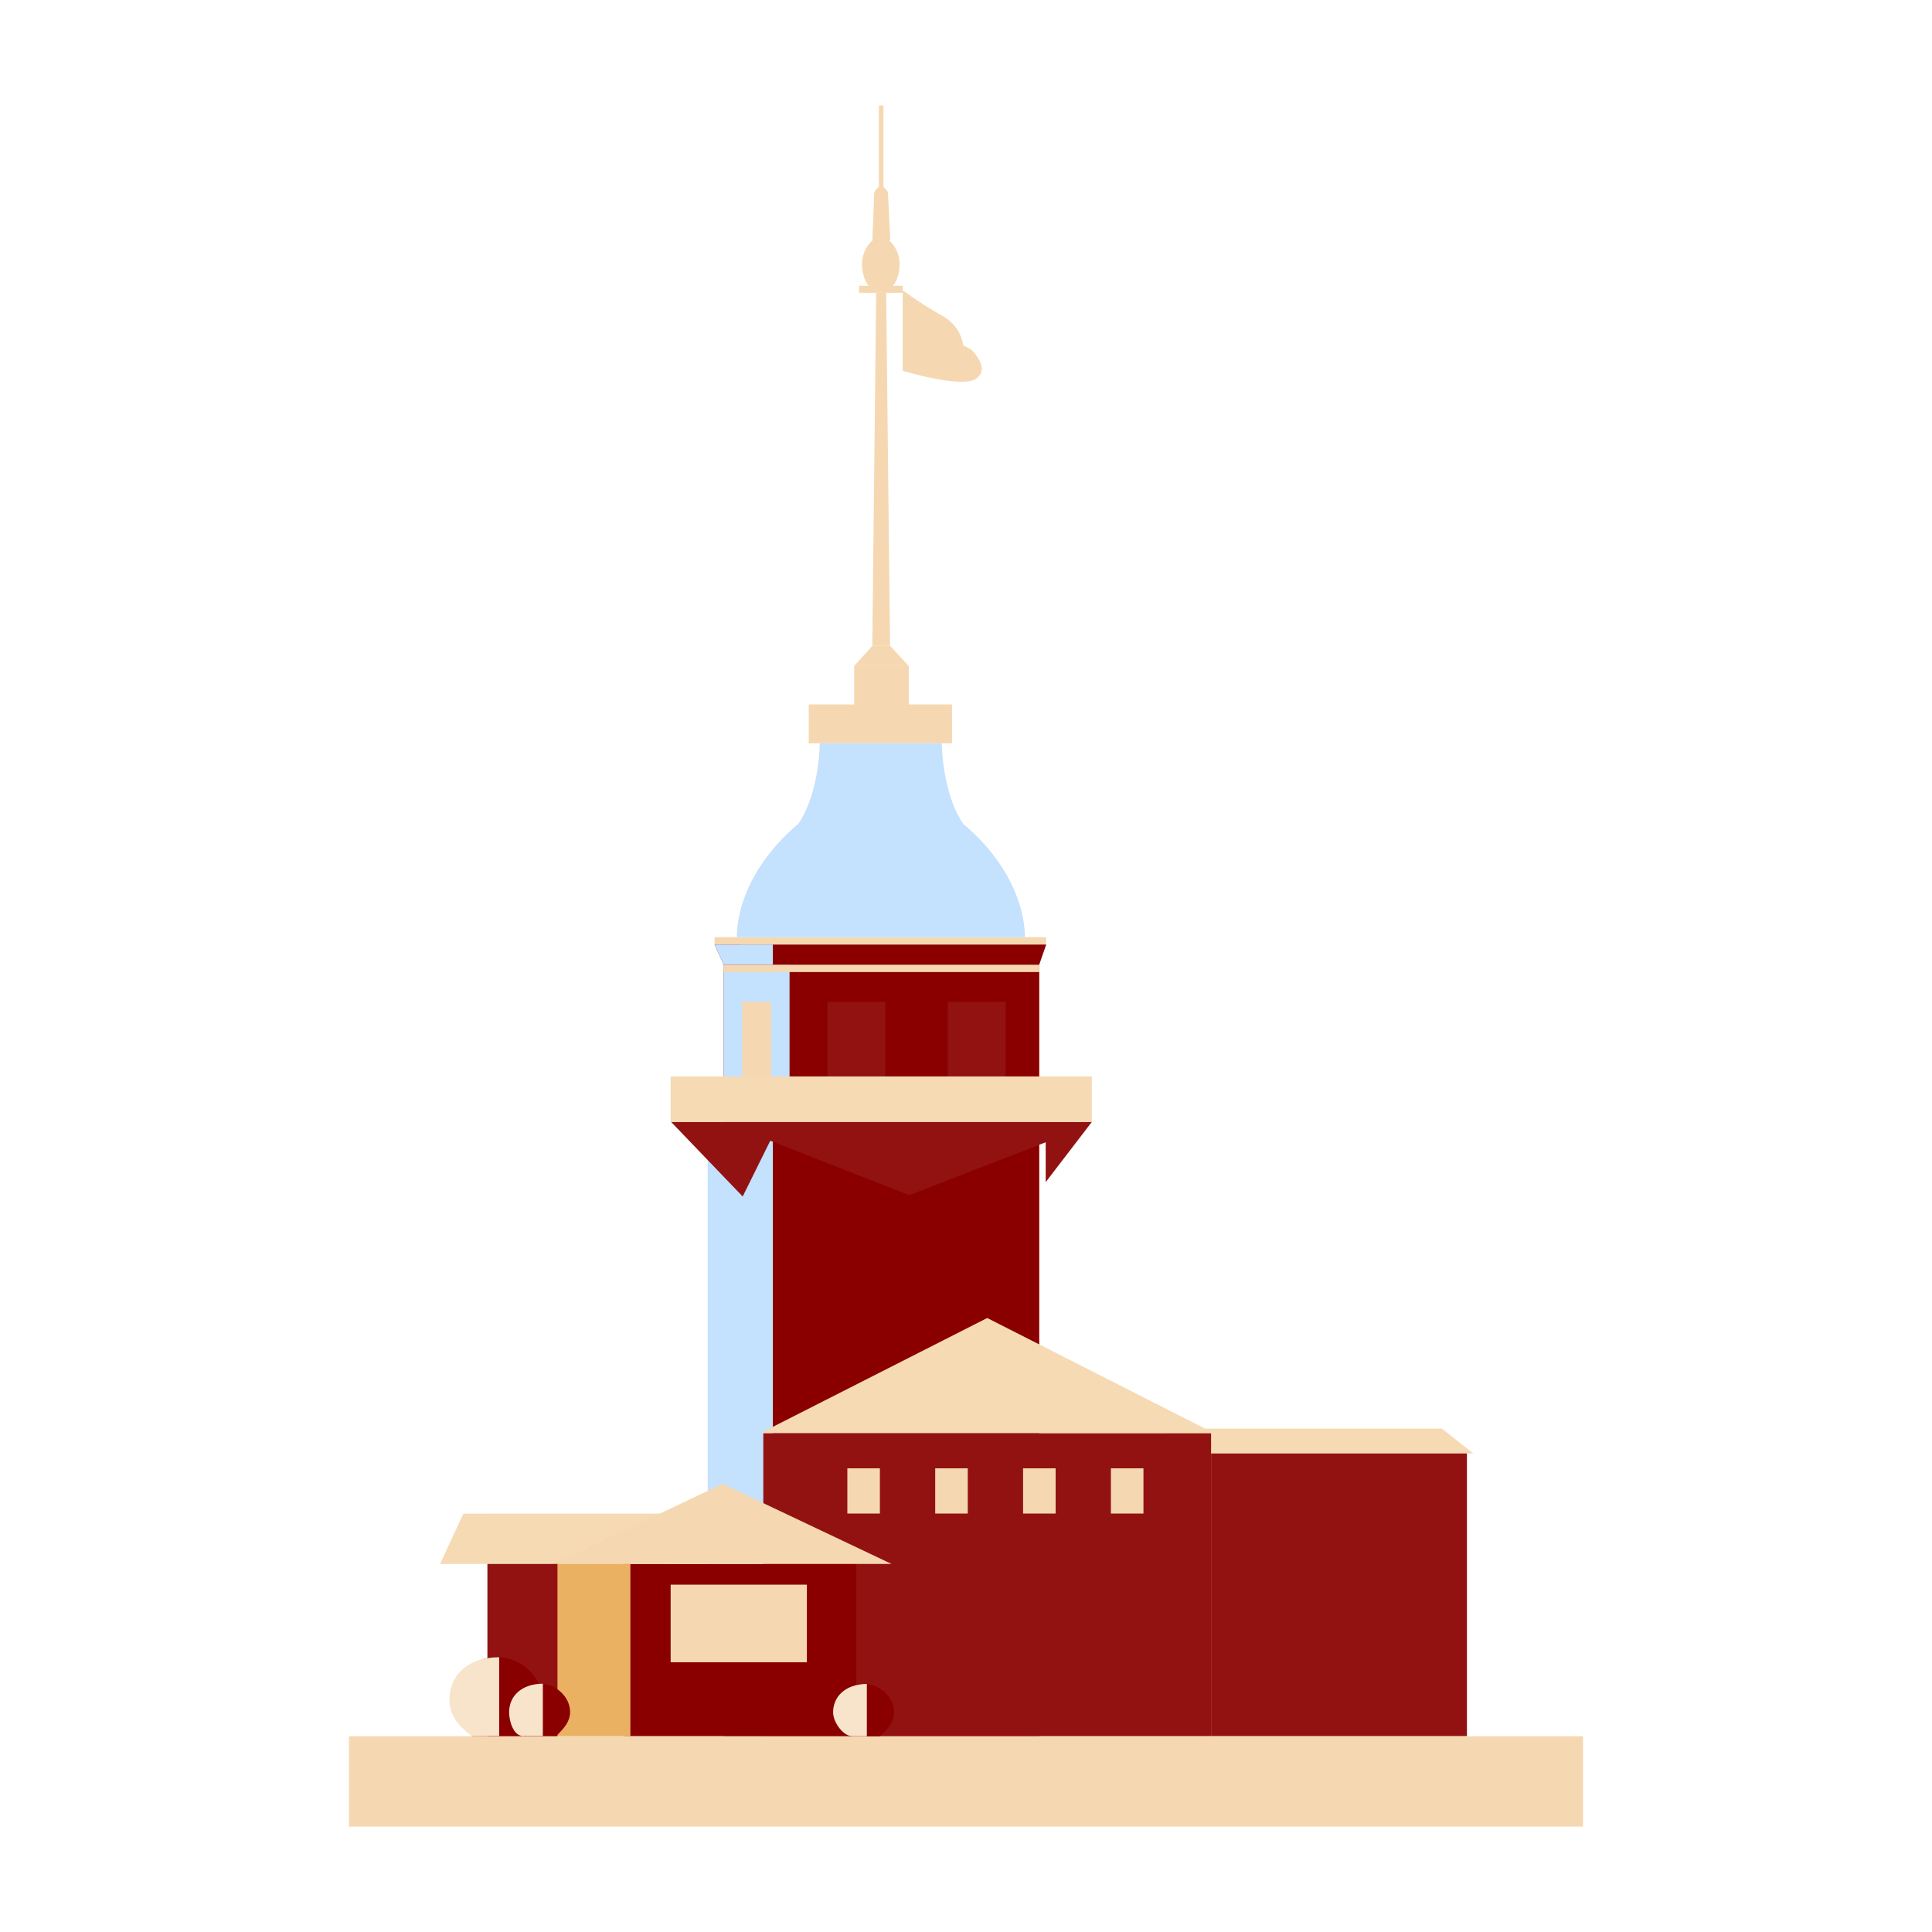
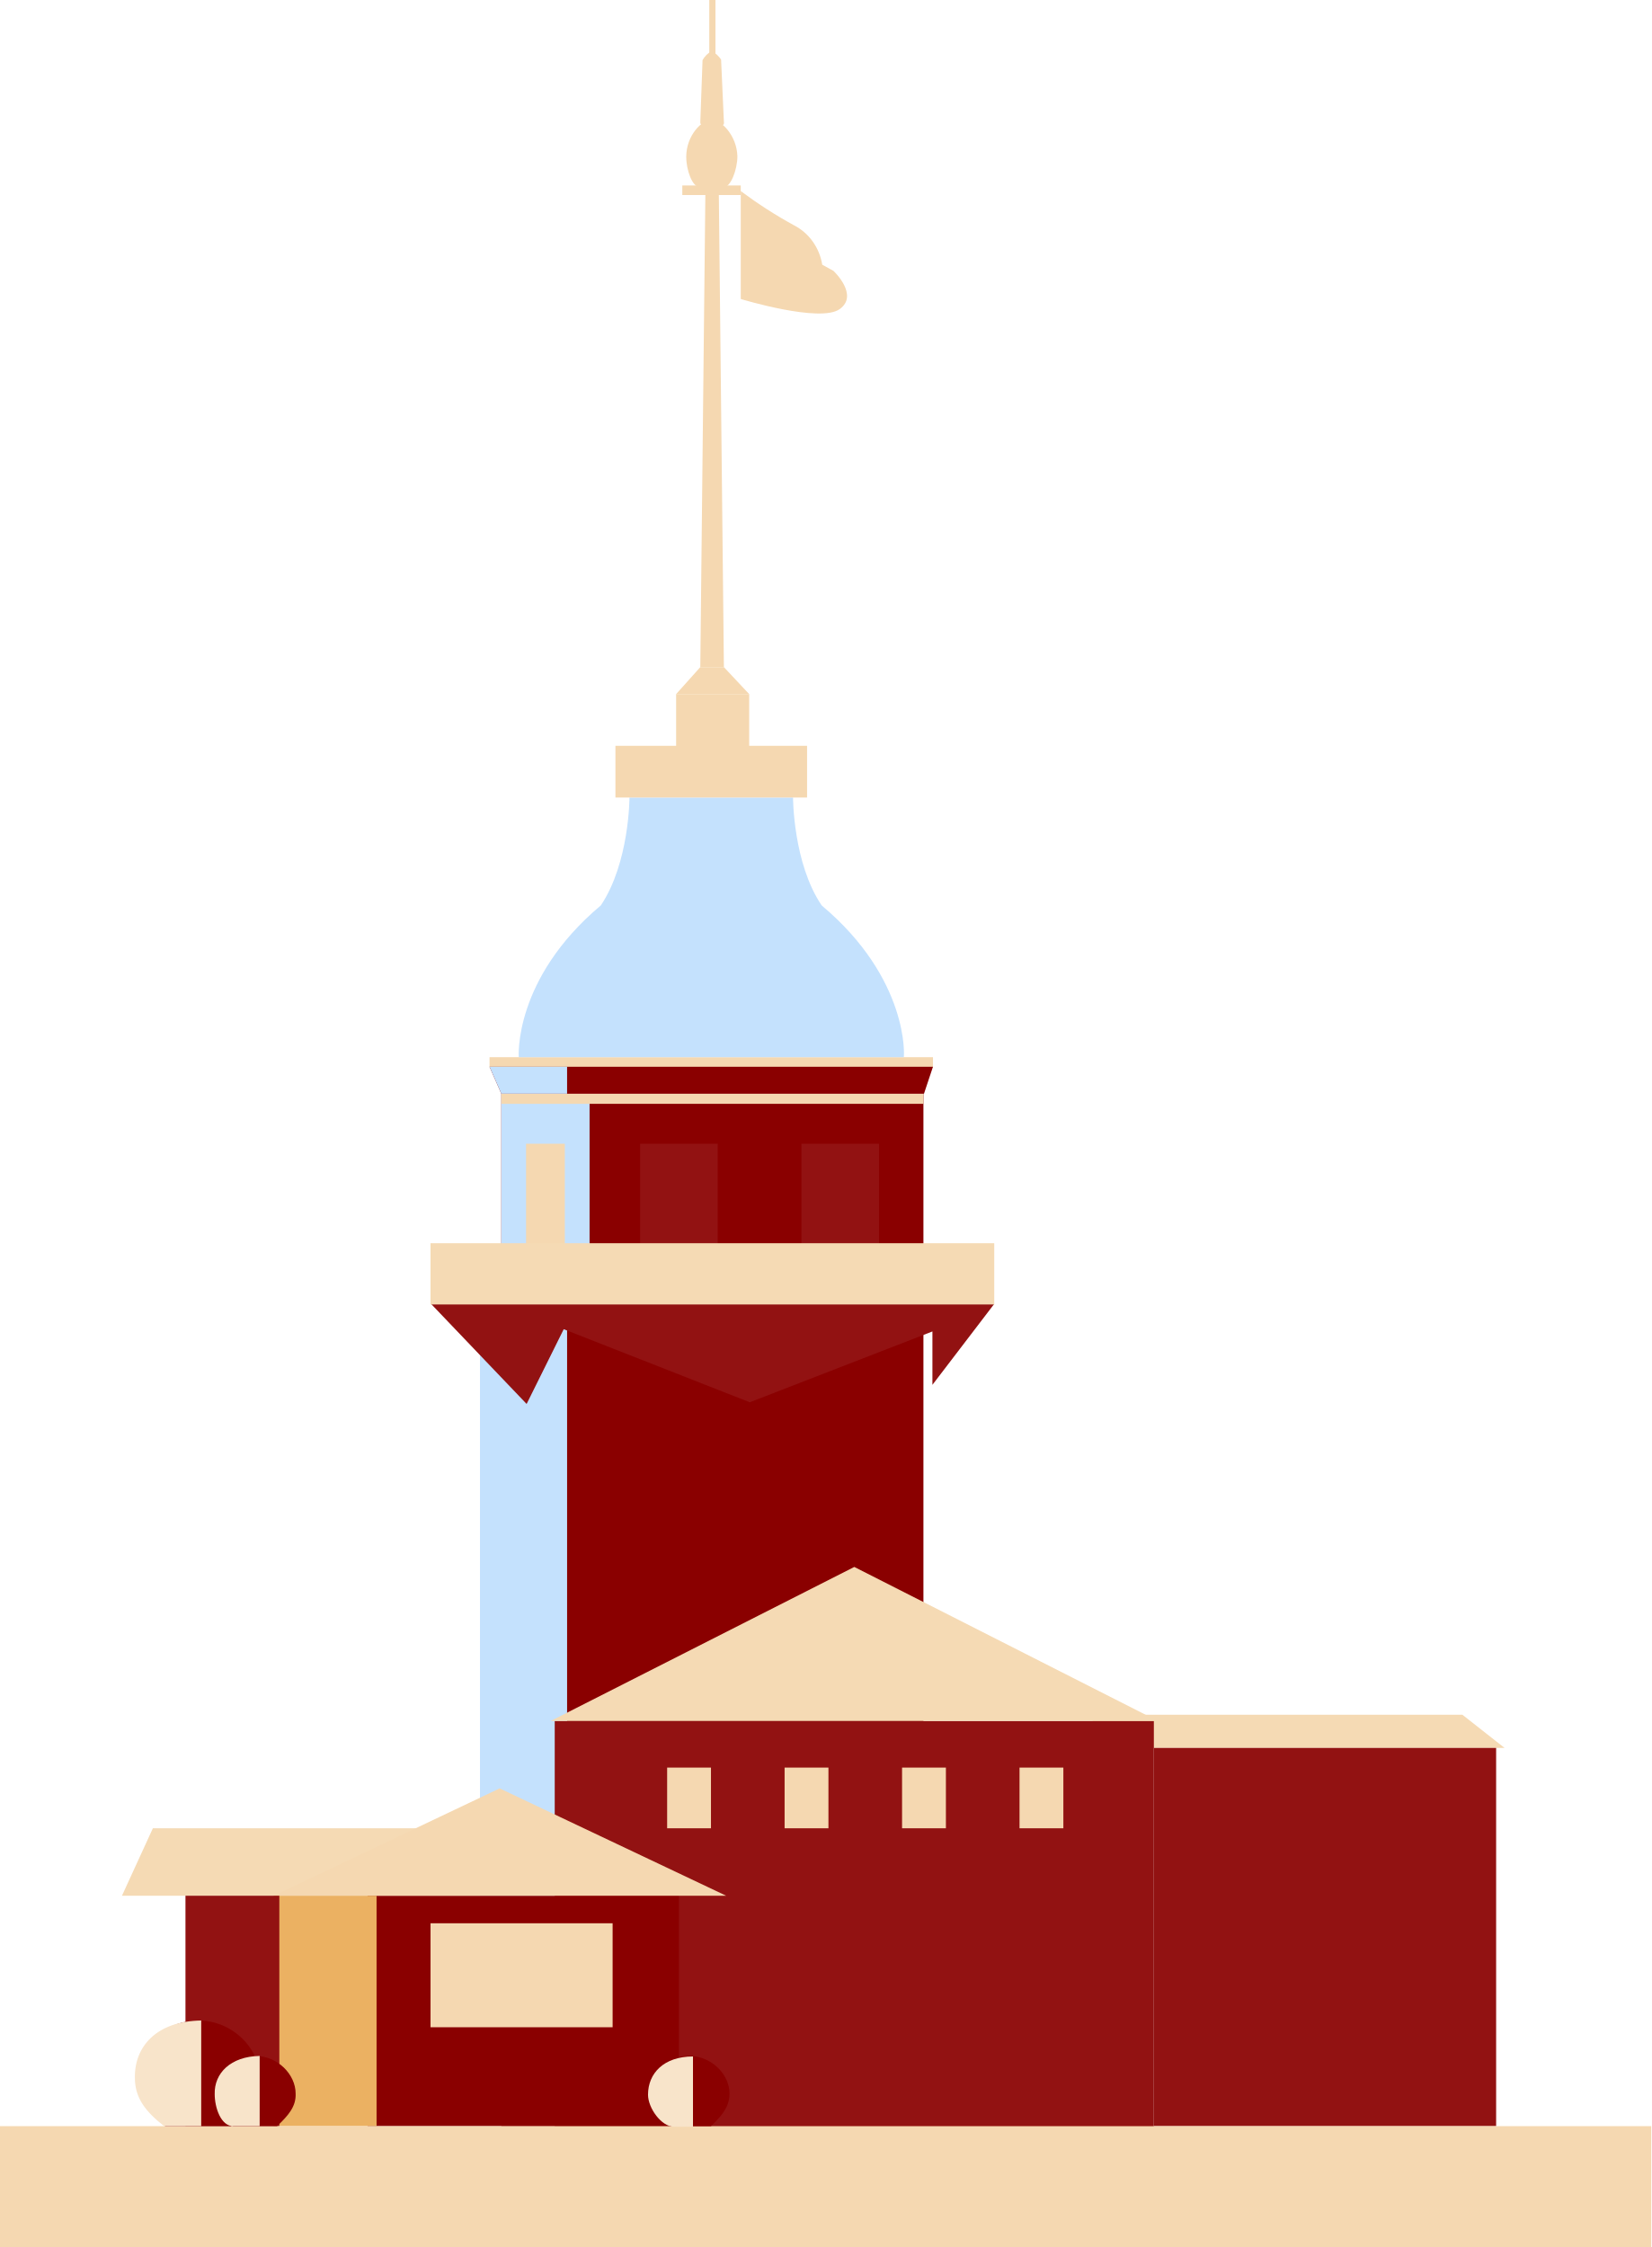
- <svg xmlns="http://www.w3.org/2000/svg" id="Layer_1" data-name="Layer 1" viewBox="0 0 460 460">
-   <defs>
-     <style>.cls-1{fill:#f5dab4;}.cls-2{fill:#8a0000;}.cls-3{fill:#c4e1fd;}.cls-4{fill:#921212;}.cls-5{fill:#f5d8b1;}.cls-6{fill:#ebb162;}.cls-7{fill:#f8e4ca;}</style>
-   </defs>
-   <polygon class="cls-1" points="343.33 340.16 343.38 340.15 343.41 340.16 343.41 340.16 343.41 340.16 277.5 340.15 277.5 346.06 343.33 346.06 350.78 346.06 343.33 340.16" />
-   <polygon class="cls-1" points="342.28 340.15 342.27 340.15 342.28 340.16 342.28 340.15" />
-   <rect class="cls-2" x="172.31" y="229.68" width="75.13" height="183.71" />
-   <rect class="cls-3" x="168.5" y="267.15" width="15.51" height="110.15" />
-   <rect class="cls-3" x="172.31" y="229.68" width="15.68" height="32.04" />
-   <rect class="cls-4" x="288.35" y="346.06" width="60.92" height="67.32" />
-   <polygon class="cls-1" points="110.33 360.39 110.3 360.38 110.28 360.39 110.28 360.4 110.28 360.39 159.42 360.38 159.42 372.37 110.34 372.37 104.78 372.37 110.33 360.39" />
-   <polygon class="cls-1" points="111.12 360.38 111.13 360.38 111.12 360.39 111.12 360.38" />
-   <rect class="cls-4" x="181.74" y="341.22" width="106.61" height="72.17" />
-   <polygon class="cls-1" points="235.05 313.81 289.04 341.22 181.06 341.22 235.05 313.81" />
-   <rect class="cls-2" x="148.51" y="372.37" width="55.38" height="41.02" />
-   <polygon class="cls-5" points="172.04 353.29 212.28 372.37 131.81 372.37 172.04 353.29" />
-   <rect class="cls-6" x="131.8" y="372.37" width="18.29" height="41.02" />
-   <rect class="cls-4" x="116.05" y="372.37" width="16.68" height="41.02" />
-   <rect class="cls-5" x="201.75" y="349.6" width="7.75" height="10.77" />
-   <rect class="cls-5" x="222.67" y="349.6" width="7.75" height="10.77" />
-   <rect class="cls-5" x="243.59" y="349.6" width="7.75" height="10.77" />
-   <rect class="cls-5" x="264.5" y="349.6" width="7.75" height="10.77" />
-   <rect class="cls-5" x="170.14" y="223.14" width="78.95" height="1.76" />
-   <rect class="cls-5" x="172.31" y="229.68" width="75.15" height="1.76" />
-   <rect class="cls-5" x="159.68" y="377.3" width="32.43" height="18.48" />
-   <polygon class="cls-4" points="159.74 267.08 176.83 284.88 183.4 271.6 216.49 284.55 248.97 271.97 248.97 281.46 260 267.08 159.74 267.08" />
-   <path class="cls-3" d="M229.31,196.13c-5.07-7.54-5.07-19.17-5.07-19.17H195.18s0,11.63-5.07,19.17c-15.57,13.14-14.64,27-14.64,27H244S244.88,209.27,229.31,196.13Z" />
-   <polygon class="cls-2" points="247.44 229.68 172.31 229.68 170.14 224.9 249.09 224.9 247.44 229.68" />
-   <polygon class="cls-3" points="184.01 229.68 172.31 229.68 170.14 224.9 184.01 224.88 184.01 229.68" />
-   <rect class="cls-5" x="192.56" y="167.73" width="34.11" height="9.24" />
-   <rect class="cls-5" x="203.37" y="158.58" width="13.01" height="16.81" />
-   <polygon class="cls-5" points="207.69 153.78 203.37 158.58 216.39 158.58 211.92 153.78 207.69 153.78" />
-   <polygon class="cls-5" points="211.92 153.78 207.69 153.78 208.61 69.72 210.99 69.72 211.92 153.78" />
-   <rect class="cls-5" x="204.52" y="68.04" width="10.41" height="1.67" />
-   <path class="cls-5" d="M209.72,56.33c-1.71,0-4.49,2.8-4.49,6.61,0,2.4,1.1,5.45,2.35,5.45h4.28c1.24,0,2.35-3.05,2.35-5.45C214.21,59.14,211.43,56.35,209.72,56.33Z" />
-   <path class="cls-5" d="M211.32,57.46h-3a.6.6,0,0,1-.6-.6l.44-11.09a3.62,3.62,0,0,1,1.59-1.56h0a3.73,3.73,0,0,1,1.66,1.54l.54,11.11A.6.6,0,0,1,211.32,57.46Z" />
-   <rect class="cls-5" x="209.25" y="25.1" width="1.11" height="19.92" rx="0.23" ry="0.23" />
-   <path class="cls-5" d="M214.93,69.11V88.28s14.15,4.31,17.55,1.85-1.13-6.8-1.13-6.8l-2-1.13a9.67,9.67,0,0,0-5-7A93.36,93.36,0,0,1,214.93,69.11Z" />
-   <rect class="cls-5" x="83.09" y="413.39" width="293.82" height="21.51" />
-   <rect class="cls-4" x="197.01" y="238.53" width="13.78" height="22.85" />
-   <rect class="cls-5" x="176.7" y="238.53" width="6.89" height="22.85" />
-   <rect class="cls-4" x="225.67" y="238.53" width="13.78" height="22.85" />
-   <rect class="cls-1" x="159.68" y="256.29" width="100.28" height="10.86" />
-   <path class="cls-2" d="M124.17,413.34H112.45c-3-2.87-5-5.55-5-8.88,0-5.21,4.86-9.9,10.86-9.9s10.86,4.93,10.86,10.13C129.17,408,127.18,410.47,124.17,413.34Z" />
-   <path class="cls-7" d="M118.85,394.57v18.77h-6.59c-3.26-2.59-5.24-5-5.24-8.58C107,399.16,111,394.62,118.85,394.57Z" />
-   <path class="cls-2" d="M132.42,413.34h-7.78c-2-1.91-3.32-3.68-3.32-5.89,0-3.45,3.23-6.57,7.21-6.57s7.21,3.27,7.21,6.72C135.74,409.82,134.41,411.43,132.42,413.34Z" />
-   <path class="cls-7" d="M129.25,400.88v12.46h-4.73c-2.16,0-3.3-3.3-3.3-5.69C121.22,403.93,124.05,400.92,129.25,400.88Z" />
-   <path class="cls-2" d="M209.56,413.39h-7.18c-2-1.91-3.91-3.68-3.91-5.89,0-3.45,3.23-6.57,7.21-6.57s7.21,3.27,7.21,6.72C212.88,409.87,211.55,411.48,209.56,413.39Z" />
-   <path class="cls-7" d="M206.39,400.93v12.46h-3.45c-2.16,0-4.58-3.3-4.58-5.69C198.36,404,201.19,401,206.39,400.93Z" />
+ <svg xmlns="http://www.w3.org/2000/svg" version="1.1" id="Layer_1" x="0px" y="0px" viewBox="0 0 293.8 399.8" style="enable-background:new 0 0 293.8 399.8;" xml:space="preserve">
+   <style type="text/css">
+ 	.st0{fill:#F5DAB4;}
+ 	.st1{fill:#8A0000;}
+ 	.st2{fill:#C4E1FD;}
+ 	.st3{fill:#921212;}
+ 	.st4{fill:#F5D8B1;}
+ 	.st5{fill:#EBB162;}
+ 	.st6{fill:#F8E4CA;}
+ </style>
+   <polygon class="st0" points="260.2,305.1 260.3,305.1 260.3,305.1 260.3,305.1 260.3,305.1 194.4,305.1 194.4,311 260.2,311   267.7,311 " />
+   <polygon class="st0" points="259.2,305.1 259.2,305.1 259.2,305.1 " />
+   <rect x="89.2" y="194.6" class="st1" width="75.1" height="183.7" />
+   <rect x="85.4" y="232.1" class="st2" width="15.5" height="110.1" />
+   <rect x="89.2" y="194.6" class="st2" width="15.7" height="32" />
+   <rect x="205.3" y="311" class="st3" width="60.9" height="67.3" />
+   <polygon class="st0" points="27.2,325.3 27.2,325.3 27.2,325.3 27.2,325.3 27.2,325.3 76.3,325.3 76.3,337.3 27.2,337.3 21.7,337.3   " />
+   <polygon class="st0" points="28,325.3 28,325.3 28,325.3 " />
+   <rect x="98.7" y="306.2" class="st3" width="106.6" height="72.2" />
+   <polygon class="st0" points="152,278.8 206,306.2 98,306.2 " />
+   <rect x="65.4" y="337.3" class="st1" width="55.4" height="41" />
+   <polygon class="st4" points="88.9,318.2 129.2,337.3 48.7,337.3 " />
+   <rect x="48.7" y="337.3" class="st5" width="18.3" height="41" />
+   <rect x="33" y="337.3" class="st3" width="16.7" height="41" />
+   <rect x="118.7" y="314.5" class="st4" width="7.8" height="10.8" />
+   <rect x="139.6" y="314.5" class="st4" width="7.8" height="10.8" />
+   <rect x="160.5" y="314.5" class="st4" width="7.8" height="10.8" />
+   <rect x="181.4" y="314.5" class="st4" width="7.8" height="10.8" />
+   <rect x="87.1" y="188.1" class="st4" width="78.9" height="1.8" />
+   <rect x="89.2" y="194.6" class="st4" width="75.1" height="1.8" />
+   <rect x="76.6" y="342.2" class="st4" width="32.4" height="18.5" />
+   <polygon class="st3" points="76.7,232 93.7,249.8 100.3,236.5 133.4,249.5 165.9,236.9 165.9,246.4 176.9,232 " />
+   <path class="st2" d="M146.2,161.1c-5.1-7.5-5.1-19.2-5.1-19.2h-29.1c0,0,0,11.6-5.1,19.2c-15.6,13.1-14.6,27-14.6,27h68.5  C160.9,188.1,161.8,174.2,146.2,161.1z" />
+   <polygon class="st1" points="164.4,194.6 89.2,194.6 87.1,189.8 166,189.8 " />
+   <polygon class="st2" points="100.9,194.6 89.2,194.6 87.1,189.8 100.9,189.8 " />
+   <rect x="109.5" y="132.7" class="st4" width="34.1" height="9.2" />
+   <rect x="120.3" y="123.5" class="st4" width="13" height="16.8" />
+   <polygon class="st4" points="124.6,118.7 120.3,123.5 133.3,123.5 128.8,118.7 " />
+   <polygon class="st4" points="128.8,118.7 124.6,118.7 125.5,34.7 127.9,34.7 " />
+   <rect x="121.4" y="33" class="st4" width="10.4" height="1.7" />
+   <path class="st4" d="M126.6,21.3c-1.7,0-4.5,2.8-4.5,6.6c0,2.4,1.1,5.4,2.4,5.4h4.3c1.2,0,2.4-3.1,2.4-5.5  C131.1,24.1,128.3,21.3,126.6,21.3z" />
+   <path class="st4" d="M128.2,22.4h-3c-0.3,0-0.6-0.3-0.6-0.6v0l0.4-11.1c0.4-0.7,0.9-1.2,1.6-1.6l0,0c0.7,0.3,1.3,0.9,1.7,1.5  l0.5,11.1C128.9,22.1,128.6,22.4,128.2,22.4C128.3,22.4,128.2,22.4,128.2,22.4z" />
+   <path class="st4" d="M126.4-10h0.7c0.1,0,0.2,0.1,0.2,0.2V9.7c0,0.1-0.1,0.2-0.2,0.2h-0.7c-0.1,0-0.2-0.1-0.2-0.2V-9.7  C126.2-9.9,126.3-10,126.4-10z" />
+   <path class="st4" d="M131.8,34v19.2c0,0,14.1,4.3,17.6,1.8s-1.1-6.8-1.1-6.8l-2-1.1c-0.5-3-2.3-5.6-5-7  C138,38.3,134.9,36.3,131.8,34z" />
+   <rect y="378.3" class="st4" width="293.8" height="21.5" />
+   <rect x="113.9" y="203.5" class="st3" width="13.8" height="22.9" />
+   <rect x="93.6" y="203.5" class="st4" width="6.9" height="22.9" />
+   <rect x="142.6" y="203.5" class="st3" width="13.8" height="22.9" />
+   <rect x="76.6" y="221.2" class="st0" width="100.3" height="10.9" />
+   <path class="st1" d="M41.1,378.3H29.4c-3-2.9-5-5.5-5-8.9c0-5.2,4.9-9.9,10.9-9.9s10.9,4.9,10.9,10.1  C46.1,372.9,44.1,375.4,41.1,378.3z" />
+   <path class="st6" d="M35.8,359.5v18.8h-6.6c-3.3-2.6-5.2-5-5.2-8.6C23.9,364.1,27.9,359.6,35.8,359.5z" />
+   <path class="st1" d="M49.3,378.3h-7.8c-2-1.9-3.3-3.7-3.3-5.9c0-3.5,3.2-6.6,7.2-6.6s7.2,3.3,7.2,6.7  C52.7,374.8,51.3,376.4,49.3,378.3z" />
+   <path class="st6" d="M46.2,365.8v12.5h-4.7c-2.2,0-3.3-3.3-3.3-5.7C38.1,368.9,41,365.9,46.2,365.8z" />
+   <path class="st1" d="M126.5,378.3h-7.2c-2-1.9-3.9-3.7-3.9-5.9c0-3.5,3.2-6.6,7.2-6.6s7.2,3.3,7.2,6.7  C129.8,374.8,128.5,376.4,126.5,378.3z" />
+   <path class="st6" d="M123.3,365.9v12.5h-3.4c-2.2,0-4.6-3.3-4.6-5.7C115.3,368.9,118.1,365.9,123.3,365.9z" />
</svg>
